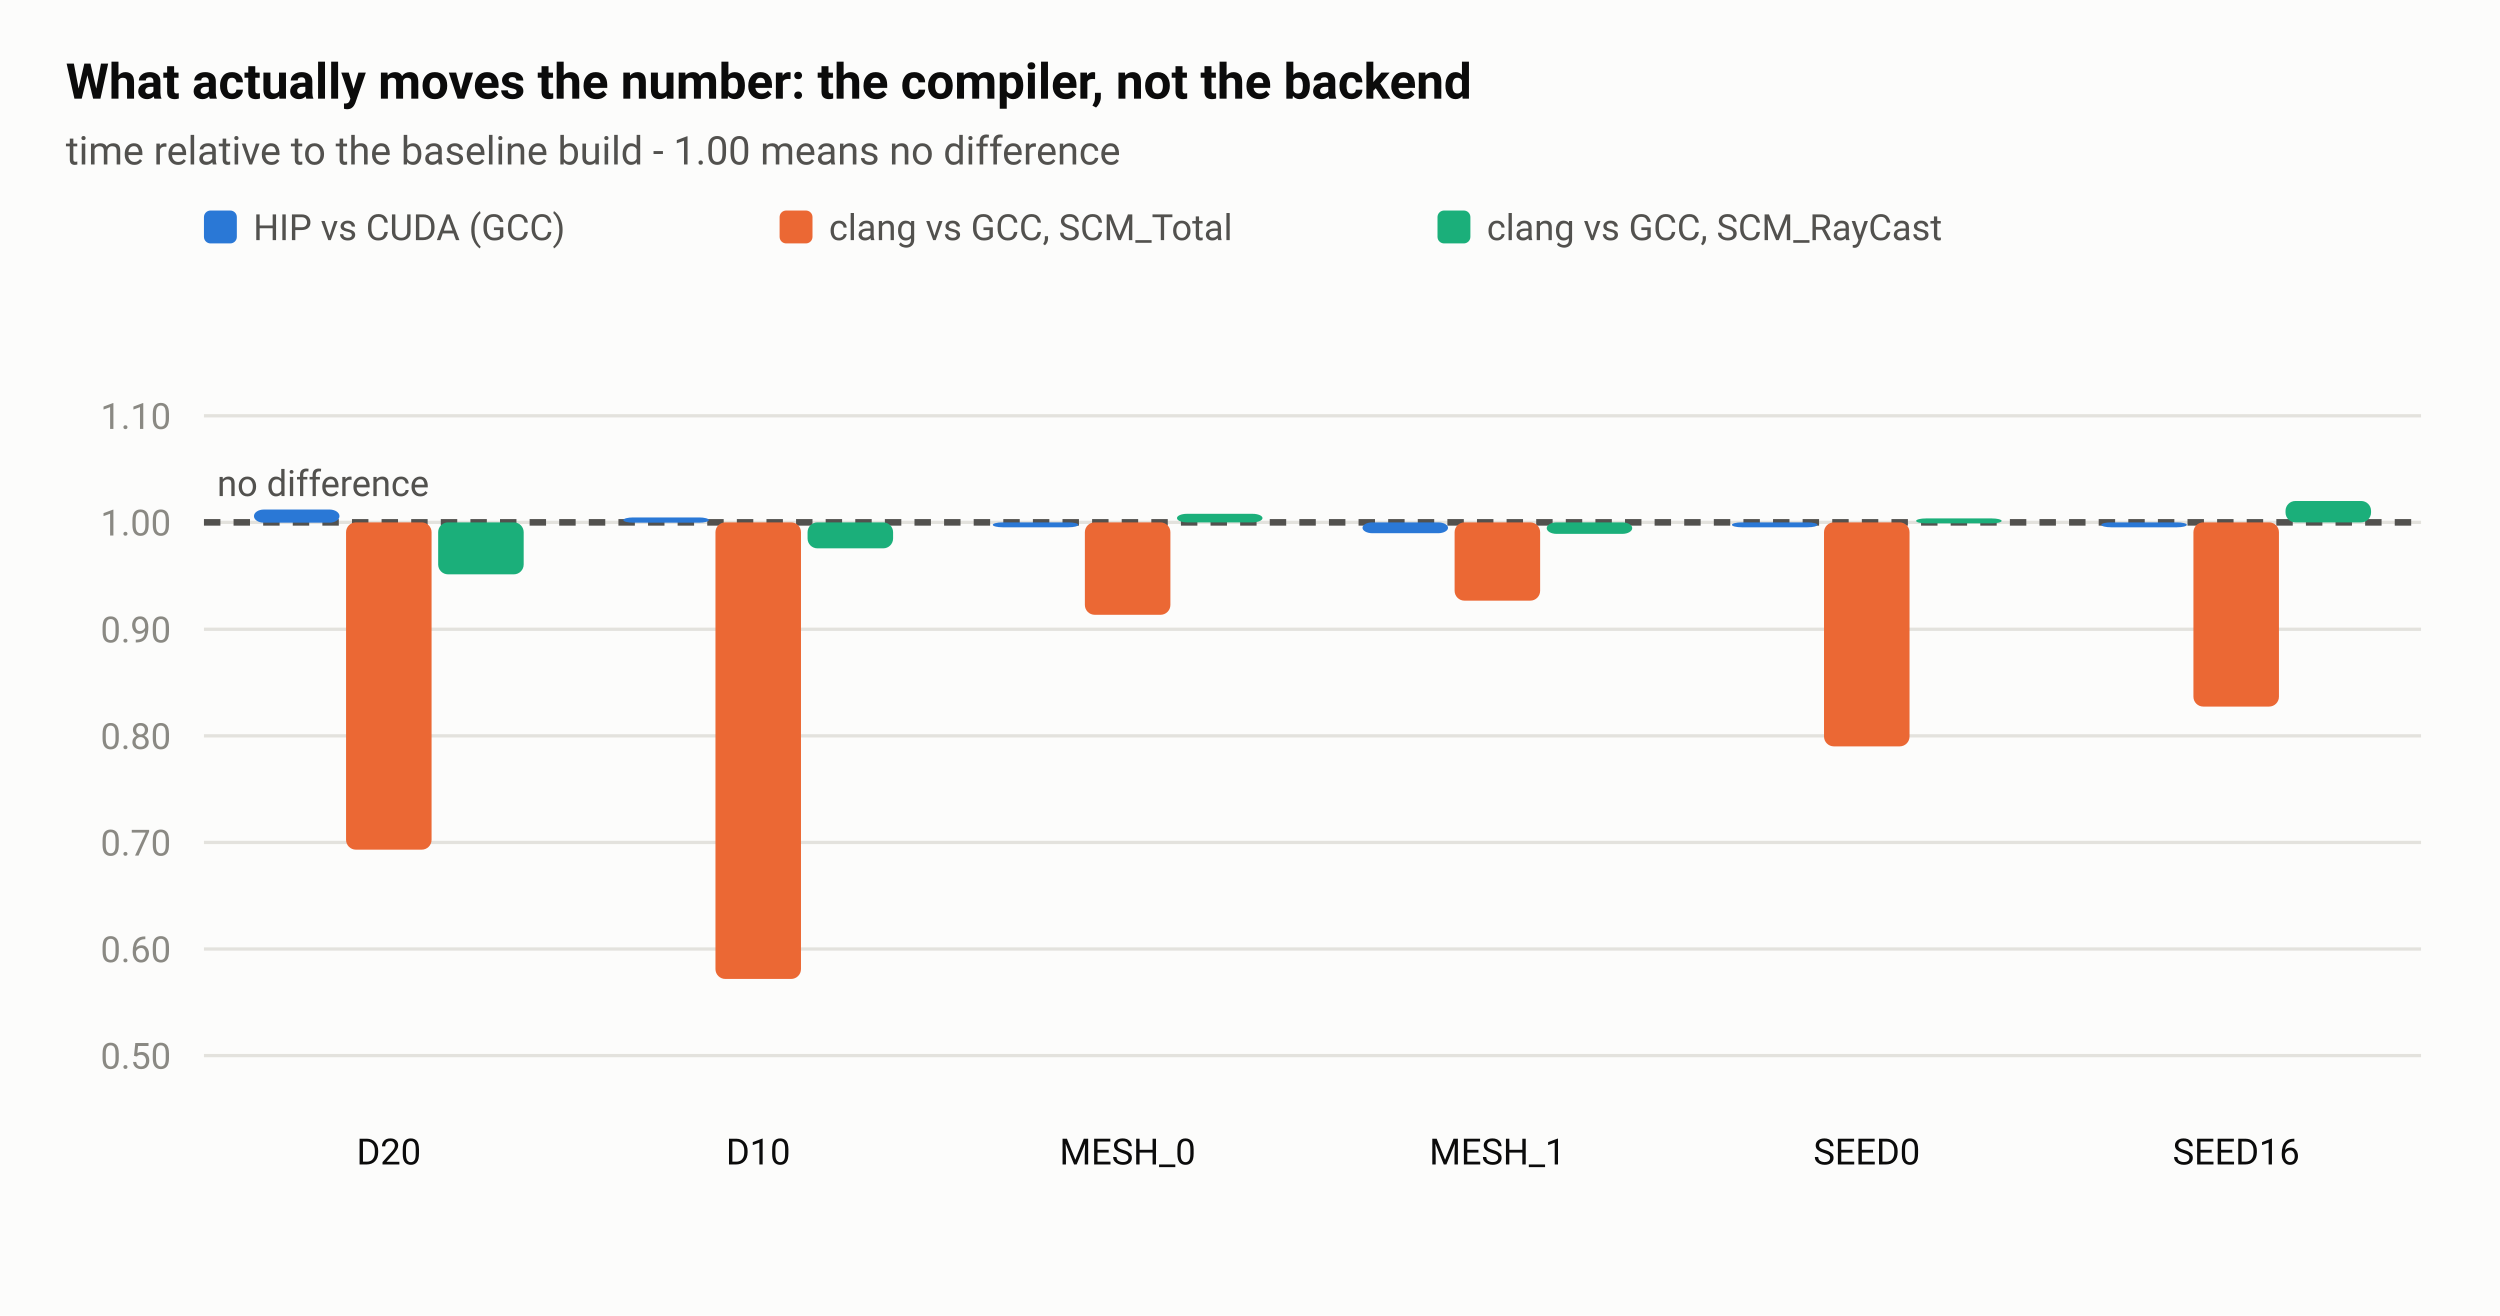
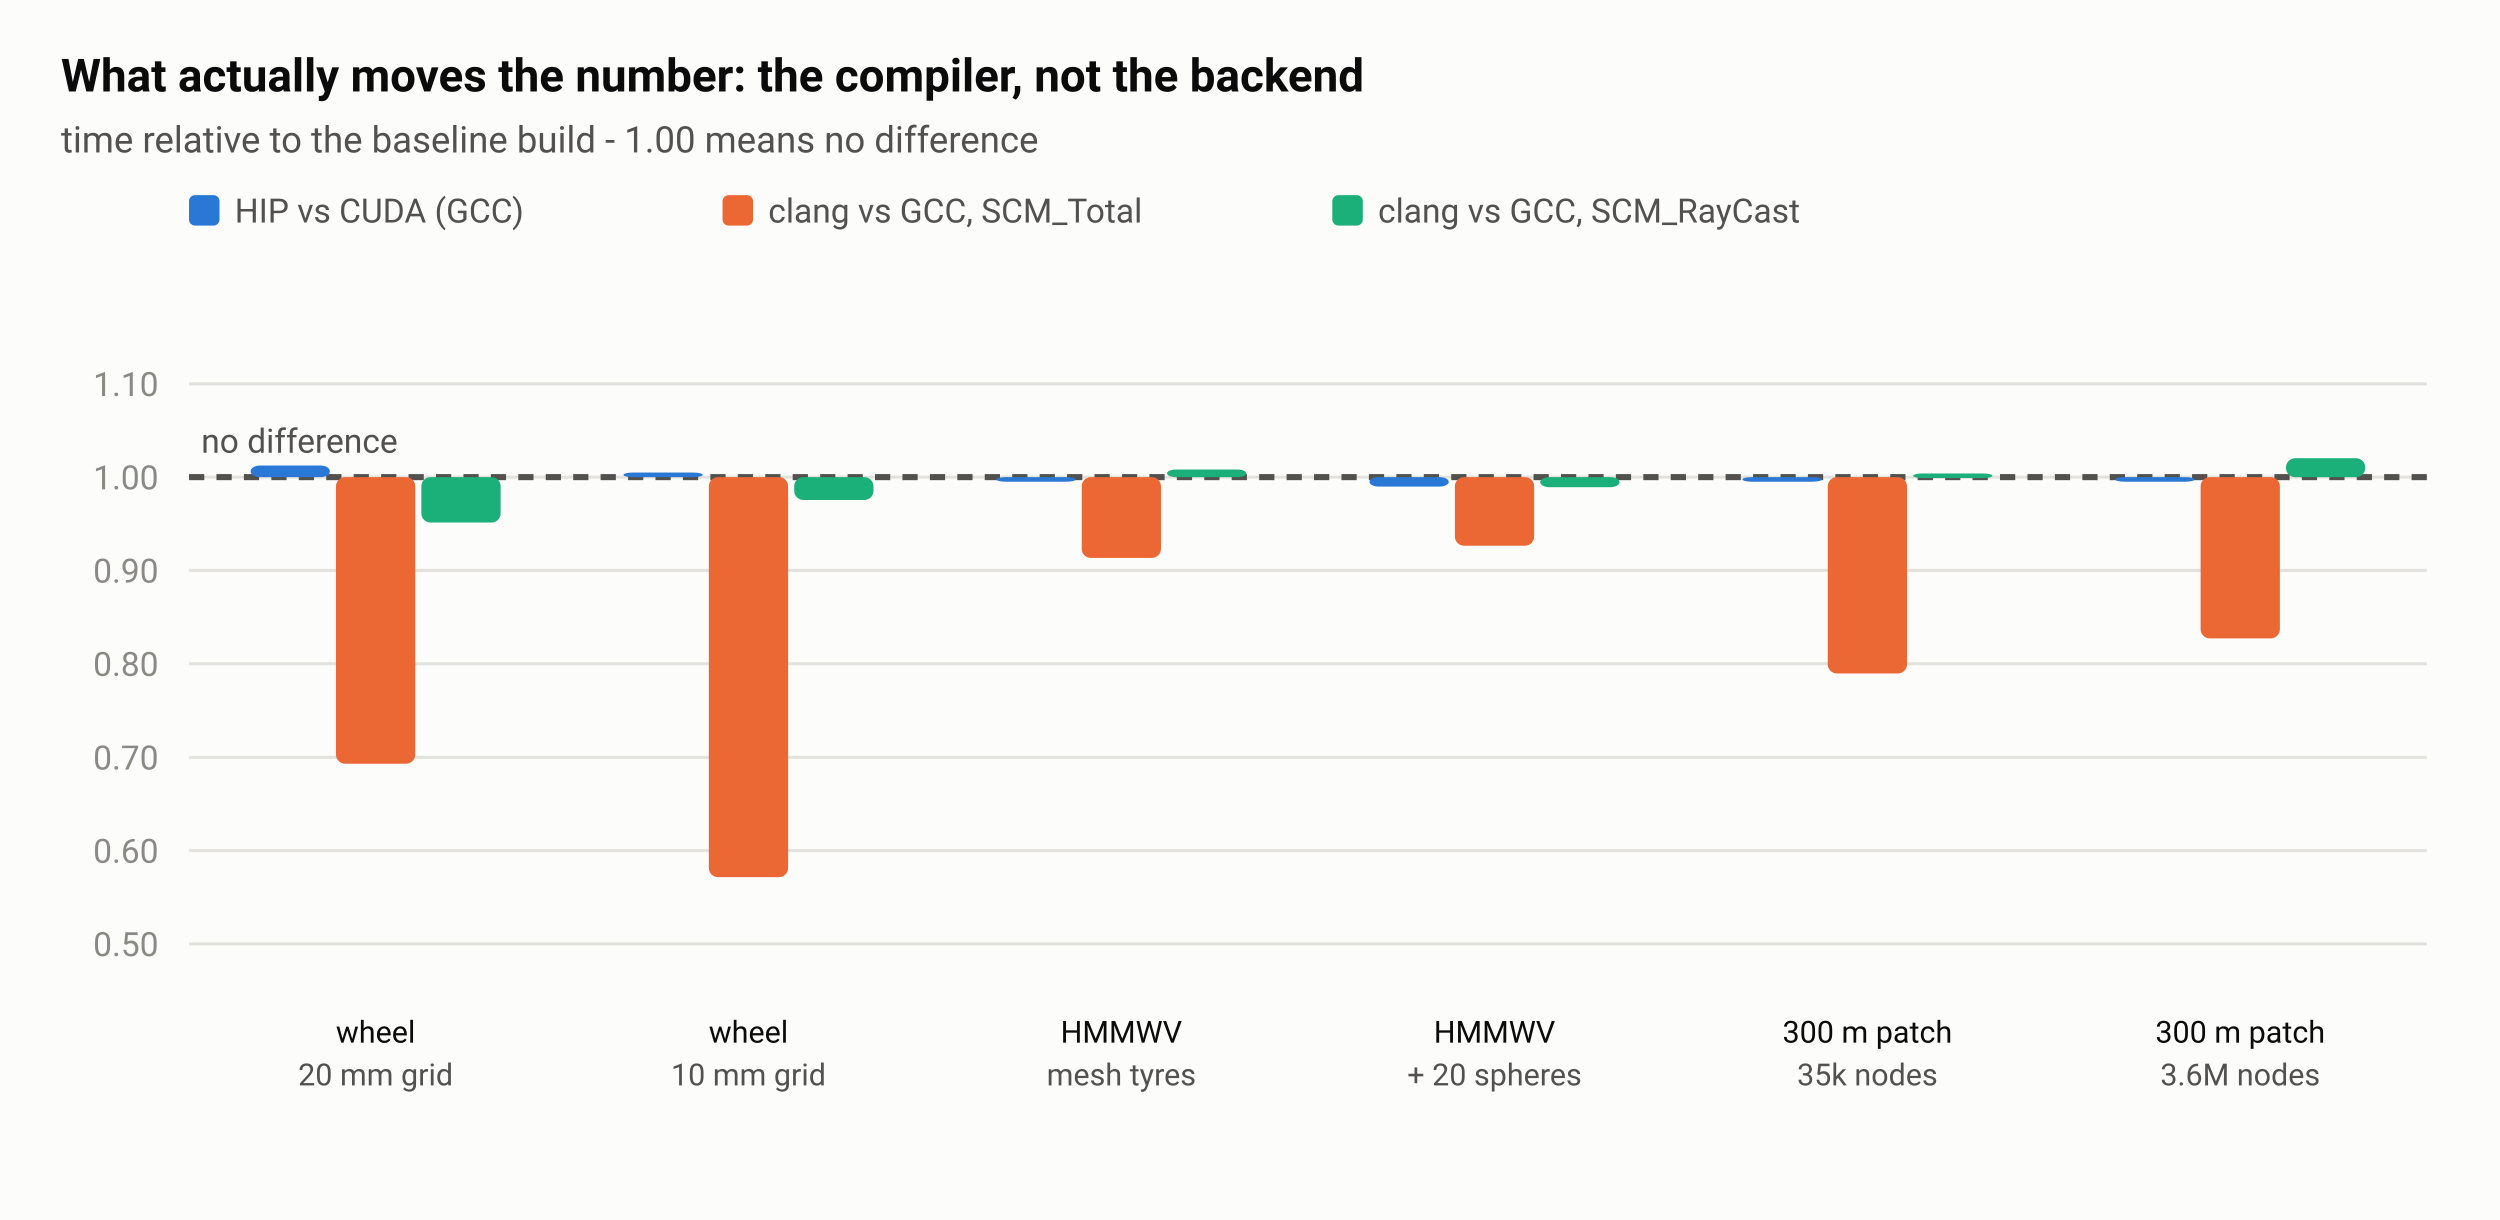
- <svg xmlns="http://www.w3.org/2000/svg" width="760" height="400" viewBox="0 0 760 400" role="img">
-   <rect width="760" height="400" fill="#fcfcfb" />
+ <svg xmlns="http://www.w3.org/2000/svg" width="820" height="400" viewBox="0 0 820 400" role="img">
+   <rect width="820" height="400" fill="#fcfcfb" />
  <text x="20.0" y="30.0" font-family="system-ui,-apple-system,'Segoe UI',Roboto,sans-serif" font-size="15" font-weight="600" fill="#0b0b0b" text-anchor="start">What actually moves the number: the compiler, not the backend</text>
  <text x="20.0" y="50.0" font-family="system-ui,-apple-system,'Segoe UI',Roboto,sans-serif" font-size="12" font-weight="400" fill="#52514e" text-anchor="start">time relative to the baseline build - 1.00 means no difference</text>
-   <line x1="62" y1="320.9" x2="736" y2="320.9" stroke="#e3e2dd" stroke-width="1" />
-   <text x="52.0" y="324.9" font-family="system-ui,-apple-system,'Segoe UI',Roboto,sans-serif" font-size="11" font-weight="400" fill="#8a8983" text-anchor="end">0.50</text>
-   <line x1="62" y1="288.5" x2="736" y2="288.5" stroke="#e3e2dd" stroke-width="1" />
-   <text x="52.0" y="292.5" font-family="system-ui,-apple-system,'Segoe UI',Roboto,sans-serif" font-size="11" font-weight="400" fill="#8a8983" text-anchor="end">0.60</text>
-   <line x1="62" y1="256.1" x2="736" y2="256.1" stroke="#e3e2dd" stroke-width="1" />
-   <text x="52.0" y="260.1" font-family="system-ui,-apple-system,'Segoe UI',Roboto,sans-serif" font-size="11" font-weight="400" fill="#8a8983" text-anchor="end">0.70</text>
-   <line x1="62" y1="223.7" x2="736" y2="223.7" stroke="#e3e2dd" stroke-width="1" />
-   <text x="52.0" y="227.7" font-family="system-ui,-apple-system,'Segoe UI',Roboto,sans-serif" font-size="11" font-weight="400" fill="#8a8983" text-anchor="end">0.80</text>
-   <line x1="62" y1="191.3" x2="736" y2="191.3" stroke="#e3e2dd" stroke-width="1" />
-   <text x="52.0" y="195.3" font-family="system-ui,-apple-system,'Segoe UI',Roboto,sans-serif" font-size="11" font-weight="400" fill="#8a8983" text-anchor="end">0.90</text>
-   <line x1="62" y1="158.8" x2="736" y2="158.8" stroke="#e3e2dd" stroke-width="1" />
-   <text x="52.0" y="162.8" font-family="system-ui,-apple-system,'Segoe UI',Roboto,sans-serif" font-size="11" font-weight="400" fill="#8a8983" text-anchor="end">1.00</text>
-   <line x1="62" y1="126.4" x2="736" y2="126.4" stroke="#e3e2dd" stroke-width="1" />
-   <text x="52.0" y="130.4" font-family="system-ui,-apple-system,'Segoe UI',Roboto,sans-serif" font-size="11" font-weight="400" fill="#8a8983" text-anchor="end">1.10</text>
-   <line x1="62" y1="158.8" x2="736" y2="158.8" stroke="#52514e" stroke-width="2" stroke-dasharray="5 4" />
-   <text x="66.0" y="150.8" font-family="system-ui,-apple-system,'Segoe UI',Roboto,sans-serif" font-size="11" font-weight="400" fill="#52514e" text-anchor="start">no difference</text>
-   <text x="118.2" y="354.0" font-family="system-ui,-apple-system,'Segoe UI',Roboto,sans-serif" font-size="11" font-weight="400" fill="#0b0b0b" text-anchor="middle">D20</text>
-   <rect x="77.2" y="154.9" width="26.0" height="4.0" rx="3" fill="#2a78d6" />
-   <rect x="105.2" y="158.8" width="26.0" height="99.5" rx="3" fill="#eb6834" />
-   <rect x="133.2" y="158.8" width="26.0" height="15.8" rx="3" fill="#1baf7a" />
-   <text x="230.5" y="354.0" font-family="system-ui,-apple-system,'Segoe UI',Roboto,sans-serif" font-size="11" font-weight="400" fill="#0b0b0b" text-anchor="middle">D10</text>
-   <rect x="189.5" y="157.3" width="26.0" height="1.6" rx="3" fill="#2a78d6" />
-   <rect x="217.5" y="158.8" width="26.0" height="138.8" rx="3" fill="#eb6834" />
-   <rect x="245.5" y="158.8" width="26.0" height="7.9" rx="3" fill="#1baf7a" />
-   <text x="342.8" y="354.0" font-family="system-ui,-apple-system,'Segoe UI',Roboto,sans-serif" font-size="11" font-weight="400" fill="#0b0b0b" text-anchor="middle">MESH_0</text>
-   <rect x="301.8" y="158.8" width="26.0" height="1.5" rx="3" fill="#2a78d6" />
-   <rect x="329.8" y="158.8" width="26.0" height="28.1" rx="3" fill="#eb6834" />
-   <rect x="357.8" y="156.2" width="26.0" height="2.6" rx="3" fill="#1baf7a" />
-   <text x="455.2" y="354.0" font-family="system-ui,-apple-system,'Segoe UI',Roboto,sans-serif" font-size="11" font-weight="400" fill="#0b0b0b" text-anchor="middle">MESH_1</text>
-   <rect x="414.2" y="158.8" width="26.0" height="3.3" rx="3" fill="#2a78d6" />
-   <rect x="442.2" y="158.8" width="26.0" height="23.8" rx="3" fill="#eb6834" />
-   <rect x="470.2" y="158.8" width="26.0" height="3.5" rx="3" fill="#1baf7a" />
-   <text x="567.5" y="354.0" font-family="system-ui,-apple-system,'Segoe UI',Roboto,sans-serif" font-size="11" font-weight="400" fill="#0b0b0b" text-anchor="middle">SEED0</text>
-   <rect x="526.5" y="158.8" width="26.0" height="1.5" rx="3" fill="#2a78d6" />
-   <rect x="554.5" y="158.8" width="26.0" height="68.1" rx="3" fill="#eb6834" />
-   <rect x="582.5" y="157.6" width="26.0" height="1.5" rx="3" fill="#1baf7a" />
-   <text x="679.8" y="354.0" font-family="system-ui,-apple-system,'Segoe UI',Roboto,sans-serif" font-size="11" font-weight="400" fill="#0b0b0b" text-anchor="middle">SEED16</text>
-   <rect x="638.8" y="158.8" width="26.0" height="1.5" rx="3" fill="#2a78d6" />
-   <rect x="666.8" y="158.8" width="26.0" height="56.0" rx="3" fill="#eb6834" />
-   <rect x="694.8" y="152.3" width="26.0" height="6.5" rx="3" fill="#1baf7a" />
+   <line x1="62" y1="309.6" x2="796" y2="309.6" stroke="#e3e2dd" stroke-width="1" />
+   <text x="52.0" y="313.6" font-family="system-ui,-apple-system,'Segoe UI',Roboto,sans-serif" font-size="11" font-weight="400" fill="#8a8983" text-anchor="end">0.50</text>
+   <line x1="62" y1="279.0" x2="796" y2="279.0" stroke="#e3e2dd" stroke-width="1" />
+   <text x="52.0" y="283.0" font-family="system-ui,-apple-system,'Segoe UI',Roboto,sans-serif" font-size="11" font-weight="400" fill="#8a8983" text-anchor="end">0.60</text>
+   <line x1="62" y1="248.4" x2="796" y2="248.4" stroke="#e3e2dd" stroke-width="1" />
+   <text x="52.0" y="252.4" font-family="system-ui,-apple-system,'Segoe UI',Roboto,sans-serif" font-size="11" font-weight="400" fill="#8a8983" text-anchor="end">0.70</text>
+   <line x1="62" y1="217.7" x2="796" y2="217.7" stroke="#e3e2dd" stroke-width="1" />
+   <text x="52.0" y="221.7" font-family="system-ui,-apple-system,'Segoe UI',Roboto,sans-serif" font-size="11" font-weight="400" fill="#8a8983" text-anchor="end">0.80</text>
+   <line x1="62" y1="187.1" x2="796" y2="187.1" stroke="#e3e2dd" stroke-width="1" />
+   <text x="52.0" y="191.1" font-family="system-ui,-apple-system,'Segoe UI',Roboto,sans-serif" font-size="11" font-weight="400" fill="#8a8983" text-anchor="end">0.90</text>
+   <line x1="62" y1="156.5" x2="796" y2="156.5" stroke="#e3e2dd" stroke-width="1" />
+   <text x="52.0" y="160.5" font-family="system-ui,-apple-system,'Segoe UI',Roboto,sans-serif" font-size="11" font-weight="400" fill="#8a8983" text-anchor="end">1.00</text>
+   <line x1="62" y1="125.9" x2="796" y2="125.9" stroke="#e3e2dd" stroke-width="1" />
+   <text x="52.0" y="129.9" font-family="system-ui,-apple-system,'Segoe UI',Roboto,sans-serif" font-size="11" font-weight="400" fill="#8a8983" text-anchor="end">1.10</text>
+   <line x1="62" y1="156.5" x2="796" y2="156.5" stroke="#52514e" stroke-width="2" stroke-dasharray="5 4" />
+   <text x="66.0" y="148.5" font-family="system-ui,-apple-system,'Segoe UI',Roboto,sans-serif" font-size="11" font-weight="400" fill="#52514e" text-anchor="start">no difference</text>
+   <text x="123.2" y="342.0" font-family="system-ui,-apple-system,'Segoe UI',Roboto,sans-serif" font-size="10" font-weight="400" fill="#0b0b0b" text-anchor="middle">wheel</text>
+   <text x="123.2" y="356.0" font-family="system-ui,-apple-system,'Segoe UI',Roboto,sans-serif" font-size="10" font-weight="400" fill="#52514e" text-anchor="middle">20 mm grid</text>
+   <rect x="82.2" y="152.7" width="26.0" height="3.8" rx="3" fill="#2a78d6" />
+   <rect x="110.2" y="156.5" width="26.0" height="94.0" rx="3" fill="#eb6834" />
+   <rect x="138.2" y="156.5" width="26.0" height="14.9" rx="3" fill="#1baf7a" />
+   <text x="245.5" y="342.0" font-family="system-ui,-apple-system,'Segoe UI',Roboto,sans-serif" font-size="10" font-weight="400" fill="#0b0b0b" text-anchor="middle">wheel</text>
+   <text x="245.5" y="356.0" font-family="system-ui,-apple-system,'Segoe UI',Roboto,sans-serif" font-size="10" font-weight="400" fill="#52514e" text-anchor="middle">10 mm grid</text>
+   <rect x="204.5" y="155.0" width="26.0" height="1.5" rx="3" fill="#2a78d6" />
+   <rect x="232.5" y="156.5" width="26.0" height="131.2" rx="3" fill="#eb6834" />
+   <rect x="260.5" y="156.5" width="26.0" height="7.5" rx="3" fill="#1baf7a" />
+   <text x="367.8" y="342.0" font-family="system-ui,-apple-system,'Segoe UI',Roboto,sans-serif" font-size="10" font-weight="400" fill="#0b0b0b" text-anchor="middle">HMMWV</text>
+   <text x="367.8" y="356.0" font-family="system-ui,-apple-system,'Segoe UI',Roboto,sans-serif" font-size="10" font-weight="400" fill="#52514e" text-anchor="middle">mesh tyres</text>
+   <rect x="326.8" y="156.5" width="26.0" height="1.5" rx="3" fill="#2a78d6" />
+   <rect x="354.8" y="156.5" width="26.0" height="26.5" rx="3" fill="#eb6834" />
+   <rect x="382.8" y="154.0" width="26.0" height="2.5" rx="3" fill="#1baf7a" />
+   <text x="490.2" y="342.0" font-family="system-ui,-apple-system,'Segoe UI',Roboto,sans-serif" font-size="10" font-weight="400" fill="#0b0b0b" text-anchor="middle">HMMWV</text>
+   <text x="490.2" y="356.0" font-family="system-ui,-apple-system,'Segoe UI',Roboto,sans-serif" font-size="10" font-weight="400" fill="#52514e" text-anchor="middle">+ 20 spheres</text>
+   <rect x="449.2" y="156.5" width="26.0" height="3.1" rx="3" fill="#2a78d6" />
+   <rect x="477.2" y="156.5" width="26.0" height="22.5" rx="3" fill="#eb6834" />
+   <rect x="505.2" y="156.5" width="26.0" height="3.3" rx="3" fill="#1baf7a" />
+   <text x="612.5" y="342.0" font-family="system-ui,-apple-system,'Segoe UI',Roboto,sans-serif" font-size="10" font-weight="400" fill="#0b0b0b" text-anchor="middle">300 m patch</text>
+   <text x="612.5" y="356.0" font-family="system-ui,-apple-system,'Segoe UI',Roboto,sans-serif" font-size="10" font-weight="400" fill="#52514e" text-anchor="middle">35k nodes</text>
+   <rect x="571.5" y="156.5" width="26.0" height="1.5" rx="3" fill="#2a78d6" />
+   <rect x="599.5" y="156.5" width="26.0" height="64.4" rx="3" fill="#eb6834" />
+   <rect x="627.5" y="155.3" width="26.0" height="1.5" rx="3" fill="#1baf7a" />
+   <text x="734.8" y="342.0" font-family="system-ui,-apple-system,'Segoe UI',Roboto,sans-serif" font-size="10" font-weight="400" fill="#0b0b0b" text-anchor="middle">300 m patch</text>
+   <text x="734.8" y="356.0" font-family="system-ui,-apple-system,'Segoe UI',Roboto,sans-serif" font-size="10" font-weight="400" fill="#52514e" text-anchor="middle">3.6M nodes</text>
+   <rect x="693.8" y="156.5" width="26.0" height="1.5" rx="3" fill="#2a78d6" />
+   <rect x="721.8" y="156.5" width="26.0" height="52.9" rx="3" fill="#eb6834" />
+   <rect x="749.8" y="150.3" width="26.0" height="6.2" rx="3" fill="#1baf7a" />
  <rect x="62" y="64" width="10" height="10" rx="2" fill="#2a78d6" />
  <text x="77.0" y="73.0" font-family="system-ui,-apple-system,'Segoe UI',Roboto,sans-serif" font-size="11" font-weight="400" fill="#52514e" text-anchor="start">HIP vs CUDA (GCC)</text>
  <rect x="237" y="64" width="10" height="10" rx="2" fill="#eb6834" />
  <text x="252.0" y="73.0" font-family="system-ui,-apple-system,'Segoe UI',Roboto,sans-serif" font-size="11" font-weight="400" fill="#52514e" text-anchor="start">clang vs GCC, SCM_Total</text>
  <rect x="437" y="64" width="10" height="10" rx="2" fill="#1baf7a" />
  <text x="452.0" y="73.0" font-family="system-ui,-apple-system,'Segoe UI',Roboto,sans-serif" font-size="11" font-weight="400" fill="#52514e" text-anchor="start">clang vs GCC, SCM_RayCast</text>
</svg>
